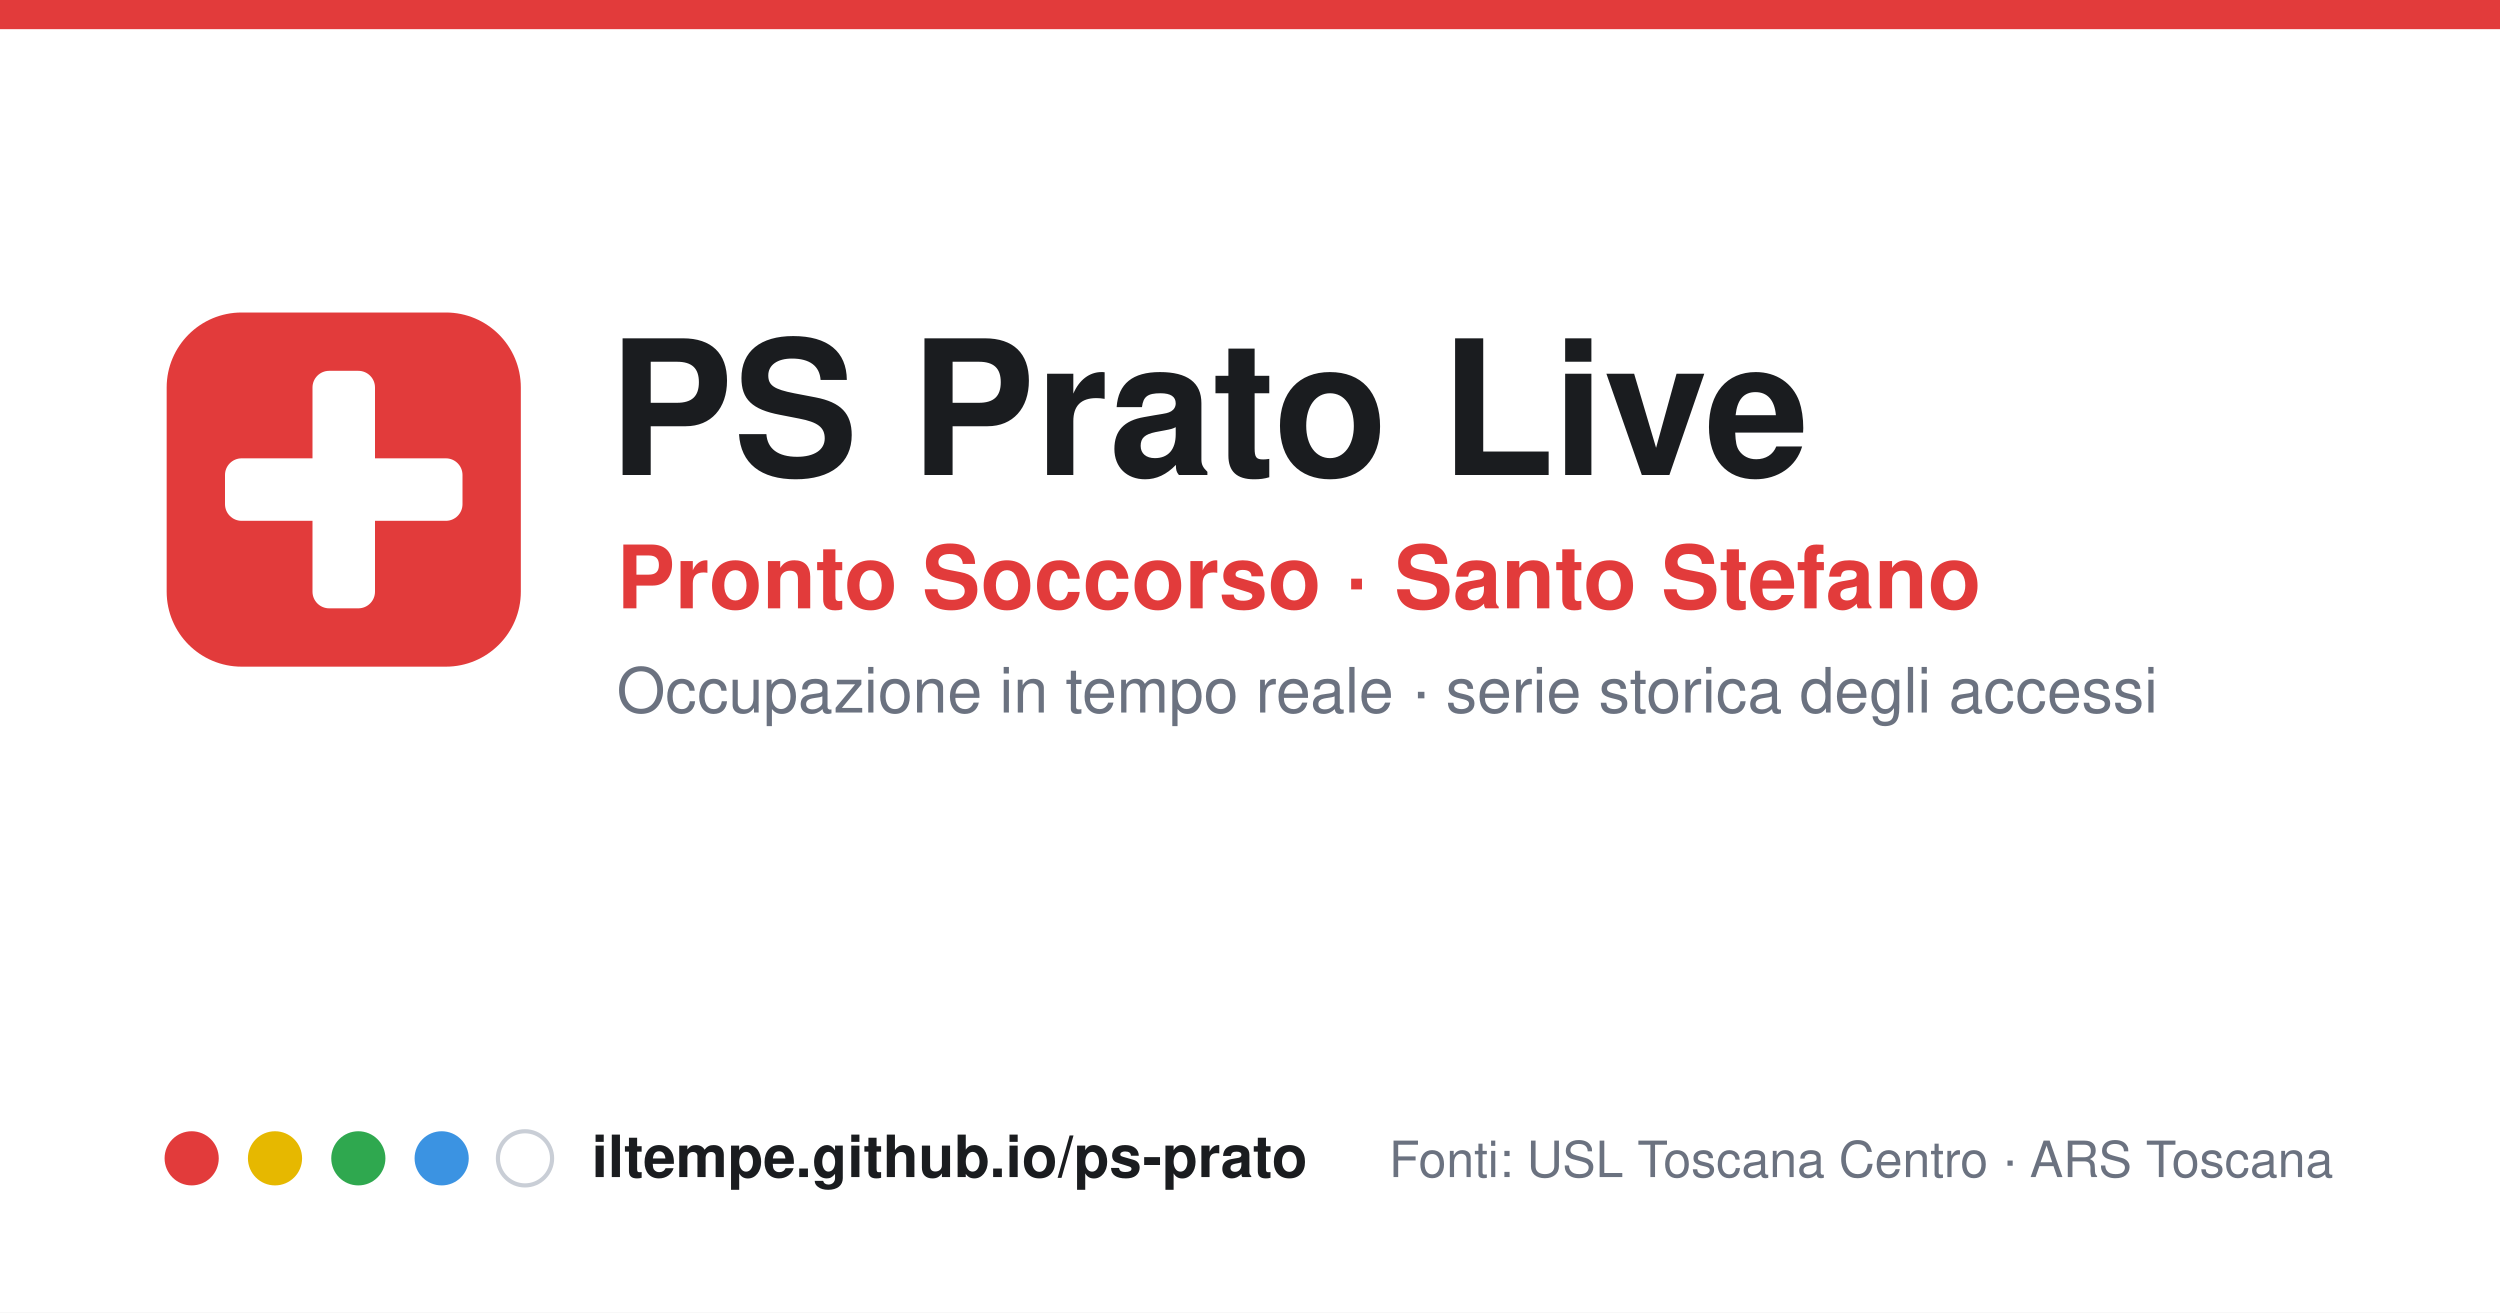
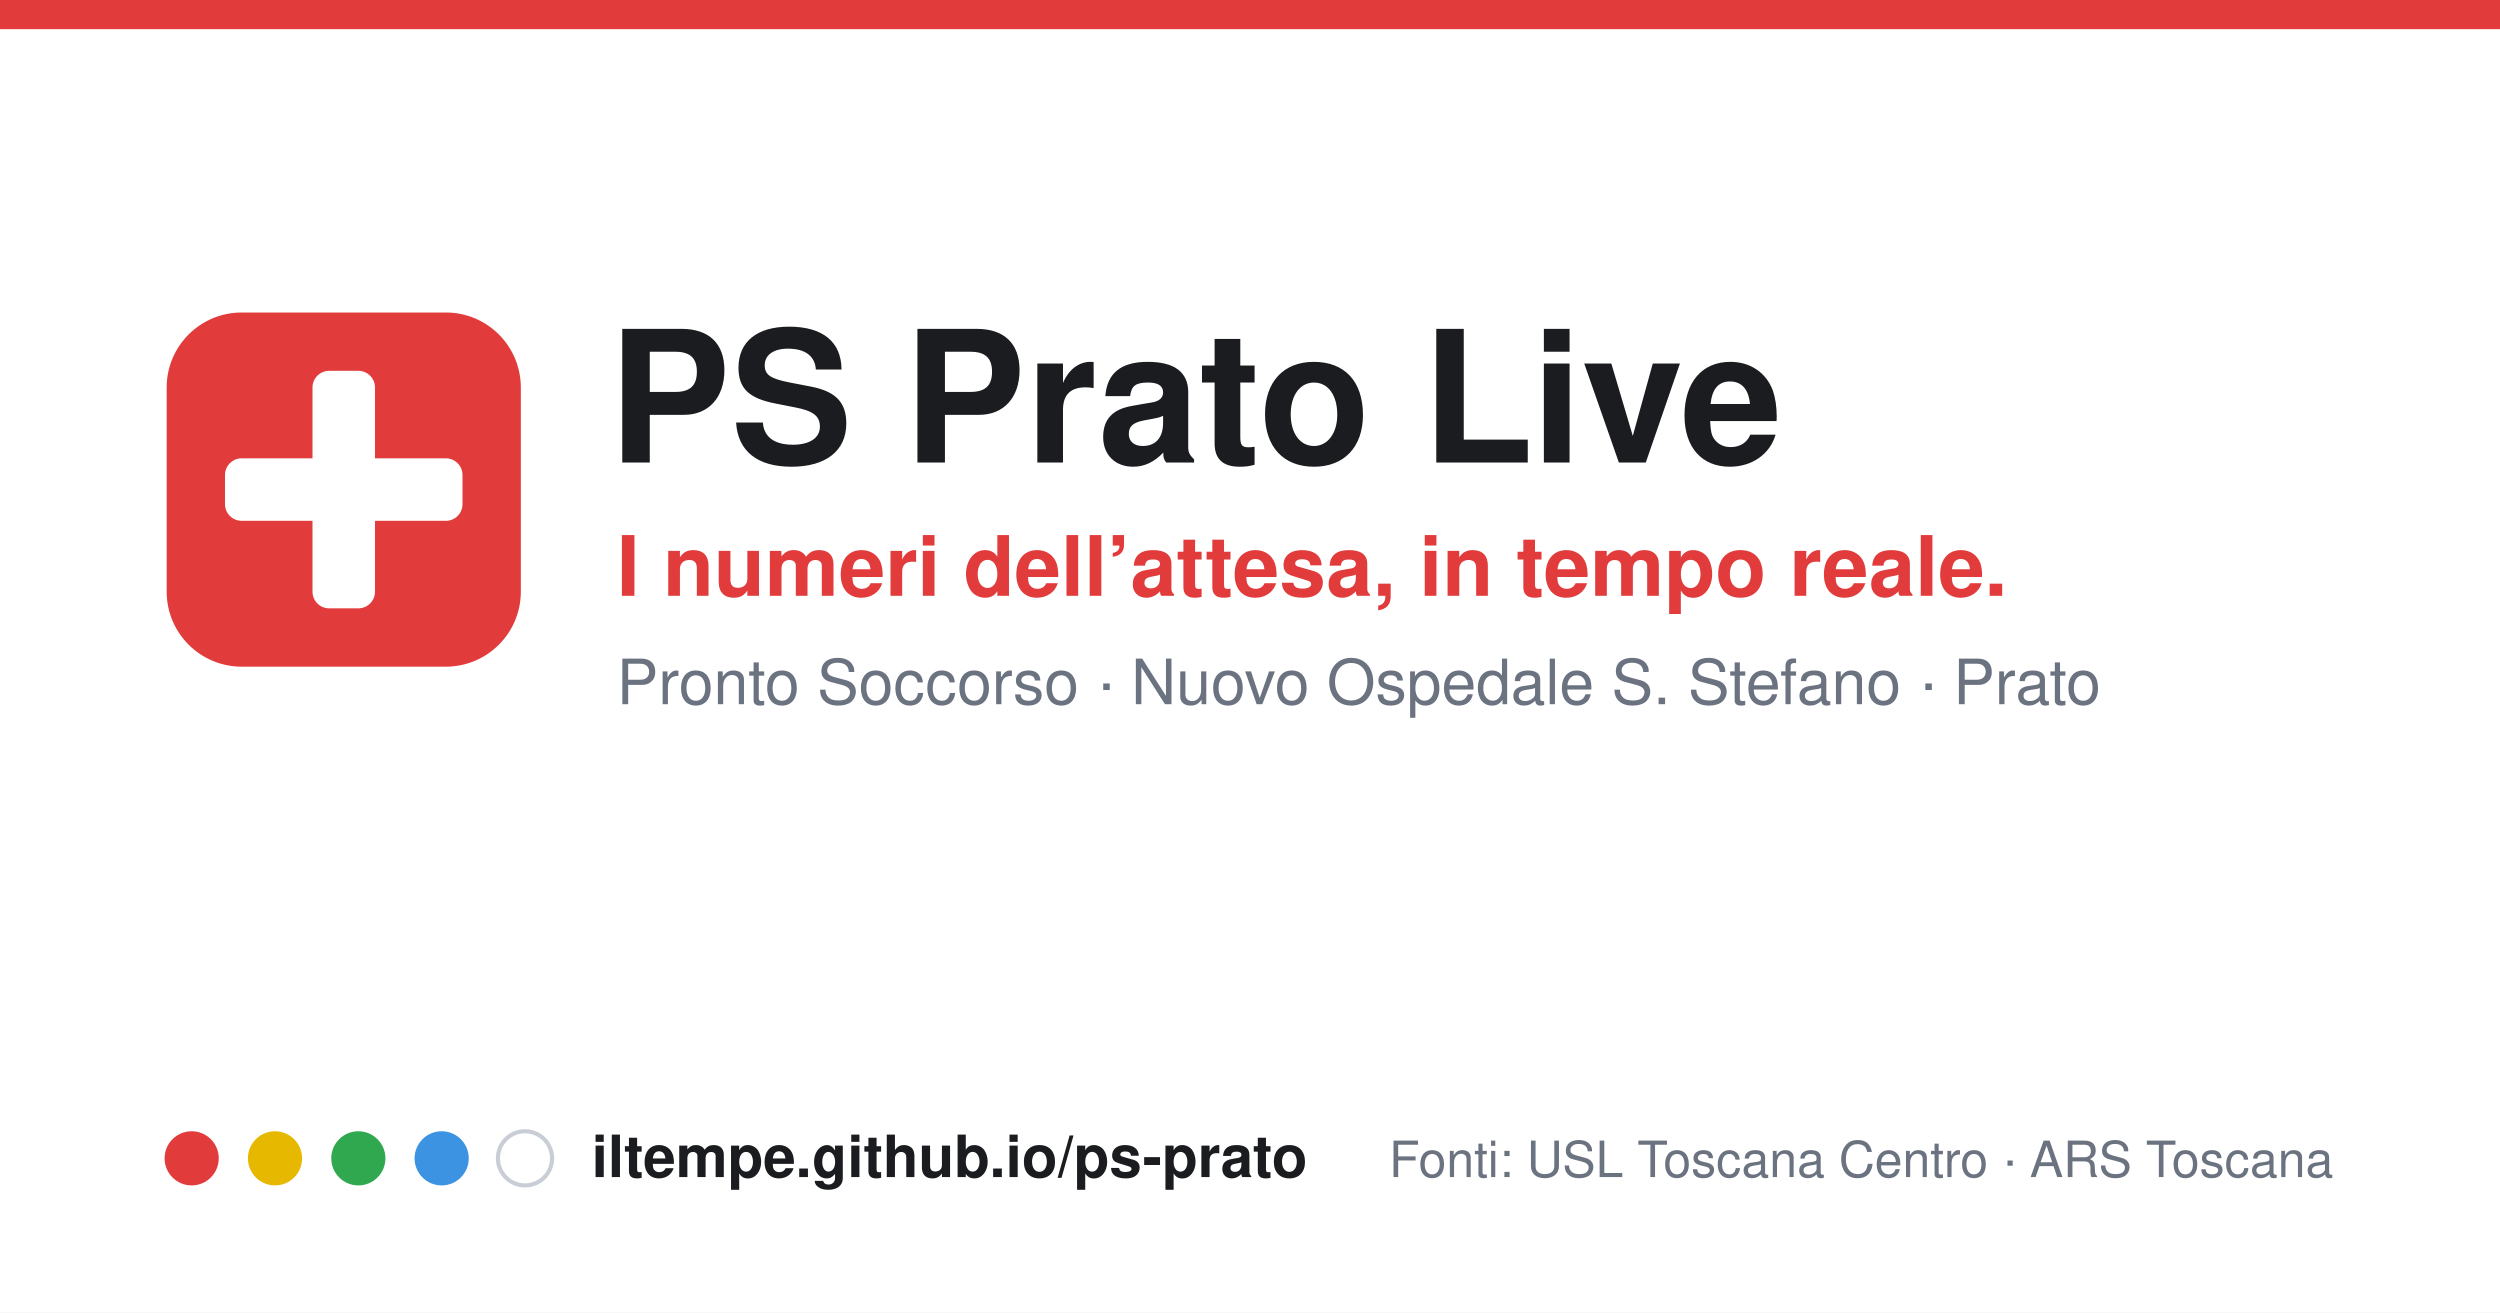
<svg xmlns="http://www.w3.org/2000/svg" viewBox="0 0 1200 630" width="1200" height="630">
  <rect width="1200" height="630" fill="#ffffff" />
  <rect width="1200" height="14" fill="#e23b3b" />
  <rect x="80" y="150" width="170" height="170" rx="36" fill="#e23b3b" />
  <rect x="150" y="178" width="30" height="114" rx="8" fill="#ffffff" />
  <rect x="108" y="220" width="114" height="30" rx="8" fill="#ffffff" />
-   <text x="292" y="228" font-family="Helvetica, Arial, sans-serif" font-size="90" font-weight="700" fill="#1a1c1f">PS Prato Live</text>
-   <text x="296" y="292" font-family="Helvetica, Arial, sans-serif" font-size="42" font-weight="700" fill="#e23b3b">Pronto Soccorso · Santo Stefano</text>
-   <text x="296" y="342" font-family="Helvetica, Arial, sans-serif" font-size="30" fill="#6b7280">Occupazione in tempo reale · serie storica degli accessi</text>
+   <text x="292" y="222" font-family="Helvetica, Arial, sans-serif" font-size="88" font-weight="700" fill="#1a1c1f">PS Prato Live</text>
+   <text x="296" y="286" font-family="Helvetica, Arial, sans-serif" font-size="40" font-weight="700" fill="#e23b3b">I numeri dell’attesa, in tempo reale.</text>
+   <text x="296" y="338" font-family="Helvetica, Arial, sans-serif" font-size="30" fill="#6b7280">Pronto Soccorso · Nuovo Ospedale S. Stefano · Prato</text>
  <circle cx="92" cy="556" r="13" fill="#e23b3b" />
  <circle cx="132" cy="556" r="13" fill="#e6b800" />
  <circle cx="172" cy="556" r="13" fill="#2fa84f" />
  <circle cx="212" cy="556" r="13" fill="#3b93e2" />
  <circle cx="252" cy="556" r="13" fill="#ffffff" stroke="#c9ced6" stroke-width="2" />
  <text x="284" y="565" font-family="Helvetica, Arial, sans-serif" font-size="28" font-weight="700" fill="#1a1c1f">iltempe.github.io/ps-prato</text>
  <text x="1120" y="565" text-anchor="end" font-family="Helvetica, Arial, sans-serif" font-size="24" fill="#6b7280">Fonti: USL Toscana Centro · ARS Toscana</text>
</svg>
